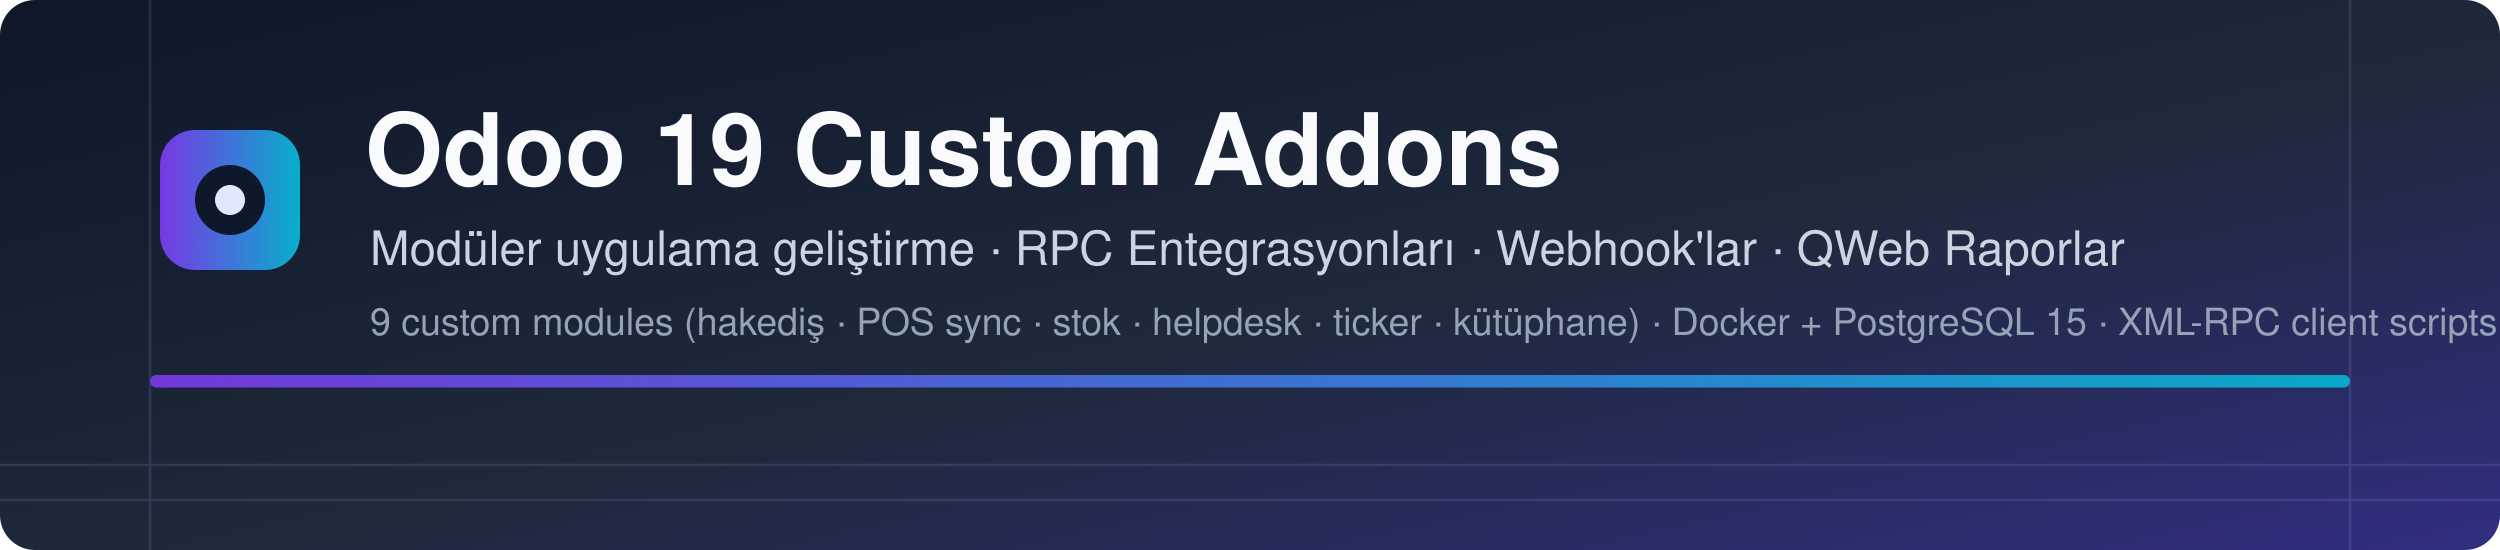
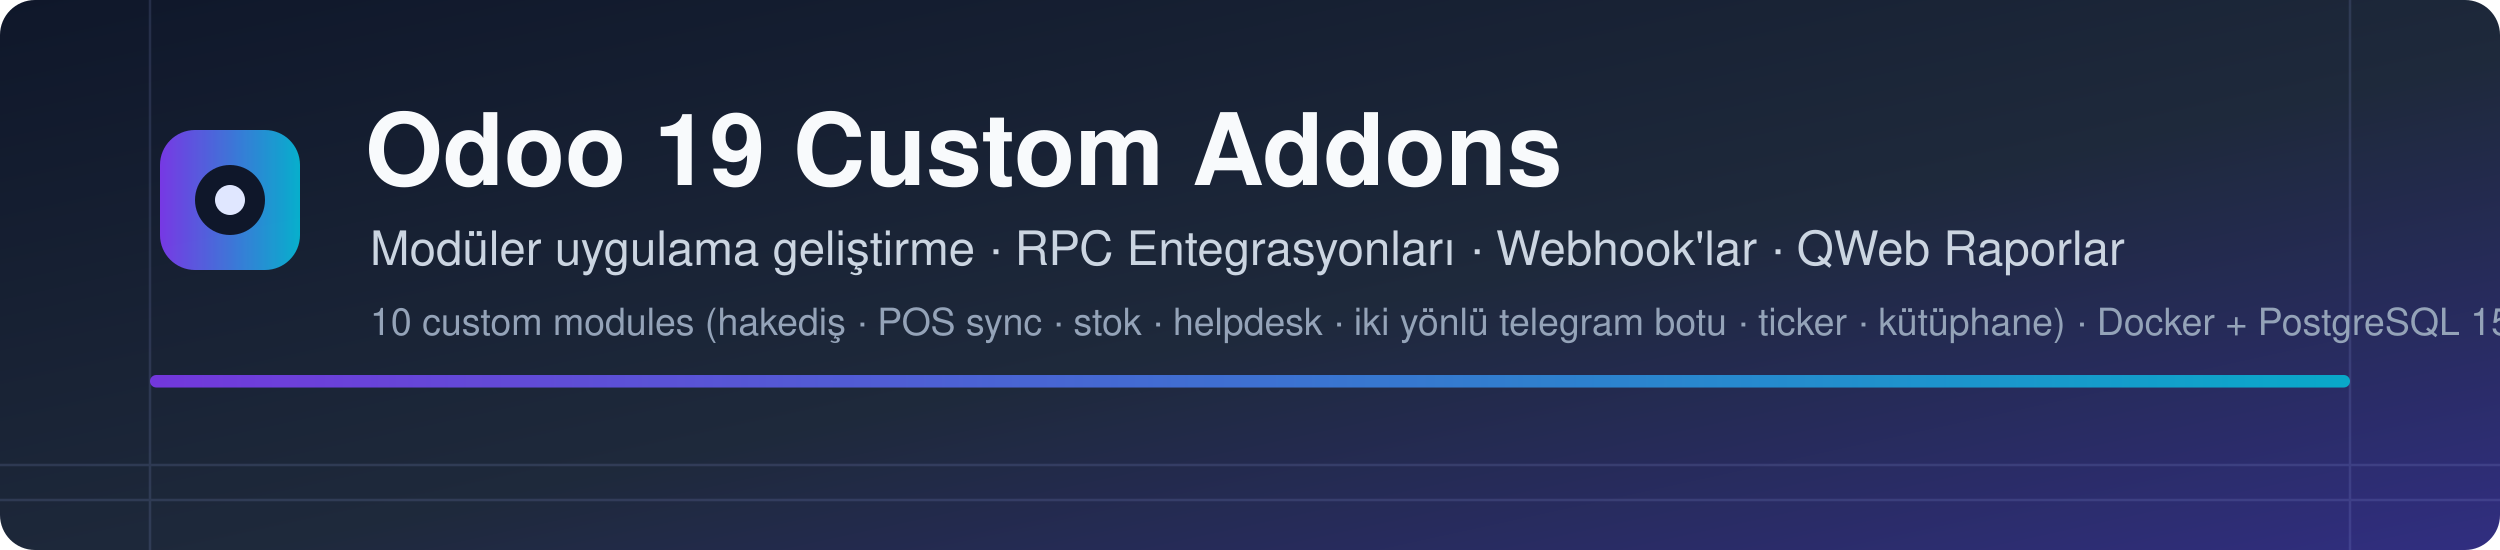
<svg xmlns="http://www.w3.org/2000/svg" width="1000" height="220" viewBox="0 0 1000 220" role="img" aria-label="Odoo 19 Custom Addons Showcase">
  <defs>
    <linearGradient id="bg" x1="0" y1="0" x2="1" y2="1">
      <stop offset="0" stop-color="#0f172a" />
      <stop offset="0.55" stop-color="#1e293b" />
      <stop offset="1" stop-color="#312e81" />
    </linearGradient>
    <linearGradient id="accent" x1="0" y1="0" x2="1" y2="0">
      <stop offset="0" stop-color="#7c3aed" />
      <stop offset="1" stop-color="#06b6d4" />
    </linearGradient>
    <linearGradient id="panel" x1="0" y1="0" x2="0" y2="1">
      <stop offset="0" stop-color="#ffffff" stop-opacity="0.08" />
      <stop offset="1" stop-color="#ffffff" stop-opacity="0.03" />
    </linearGradient>
  </defs>
  <rect width="1000" height="220" rx="14" fill="url(#bg)" />
  <g opacity="0.14" stroke="#a5b4fc" stroke-width="1">
    <path d="M0 186 H1000" />
    <path d="M0 200 H1000" />
    <path d="M60 0 V220" />
    <path d="M940 0 V220" />
  </g>
  <rect x="60" y="150" width="880" height="5" rx="2.5" fill="url(#accent)" opacity="0.9" />
  <g transform="translate(64 52)">
    <rect x="0" y="0" width="56" height="56" rx="14" fill="url(#accent)" opacity="0.95" />
    <circle cx="28" cy="28" r="14" fill="#0f172a" />
    <circle cx="28" cy="28" r="6" fill="#e0e7ff" />
  </g>
  <text x="146" y="74" font-family="Helvetica,Arial,sans-serif" font-size="40" font-weight="700" fill="#f8fafc">Odoo 19 Custom Addons</text>
  <text x="148" y="106" font-family="Helvetica,Arial,sans-serif" font-size="19" fill="#cbd5e1">Modüler uygulama geliştirme · RPC Entegrasyonları · Webhook'lar · QWeb Raporlar</text>
-   <text x="148" y="134" font-family="Helvetica,Arial,sans-serif" font-size="15" fill="#94a3b8">9 custom modules (hakediş · POS sync · stok · helpdesk · ticker · kütüphane) · Docker + PostgreSQL 15 · XML-RPC client scripts · JSON-RPC endpoints</text>
+   <text x="148" y="134" font-family="Helvetica,Arial,sans-serif" font-size="15" fill="#94a3b8">10 custom modules (hakediş · POS sync · stok · helpdesk · iki yönlü telegram botu · ticker · kütüphane) · Docker + PostgreSQL 15</text>
</svg>
